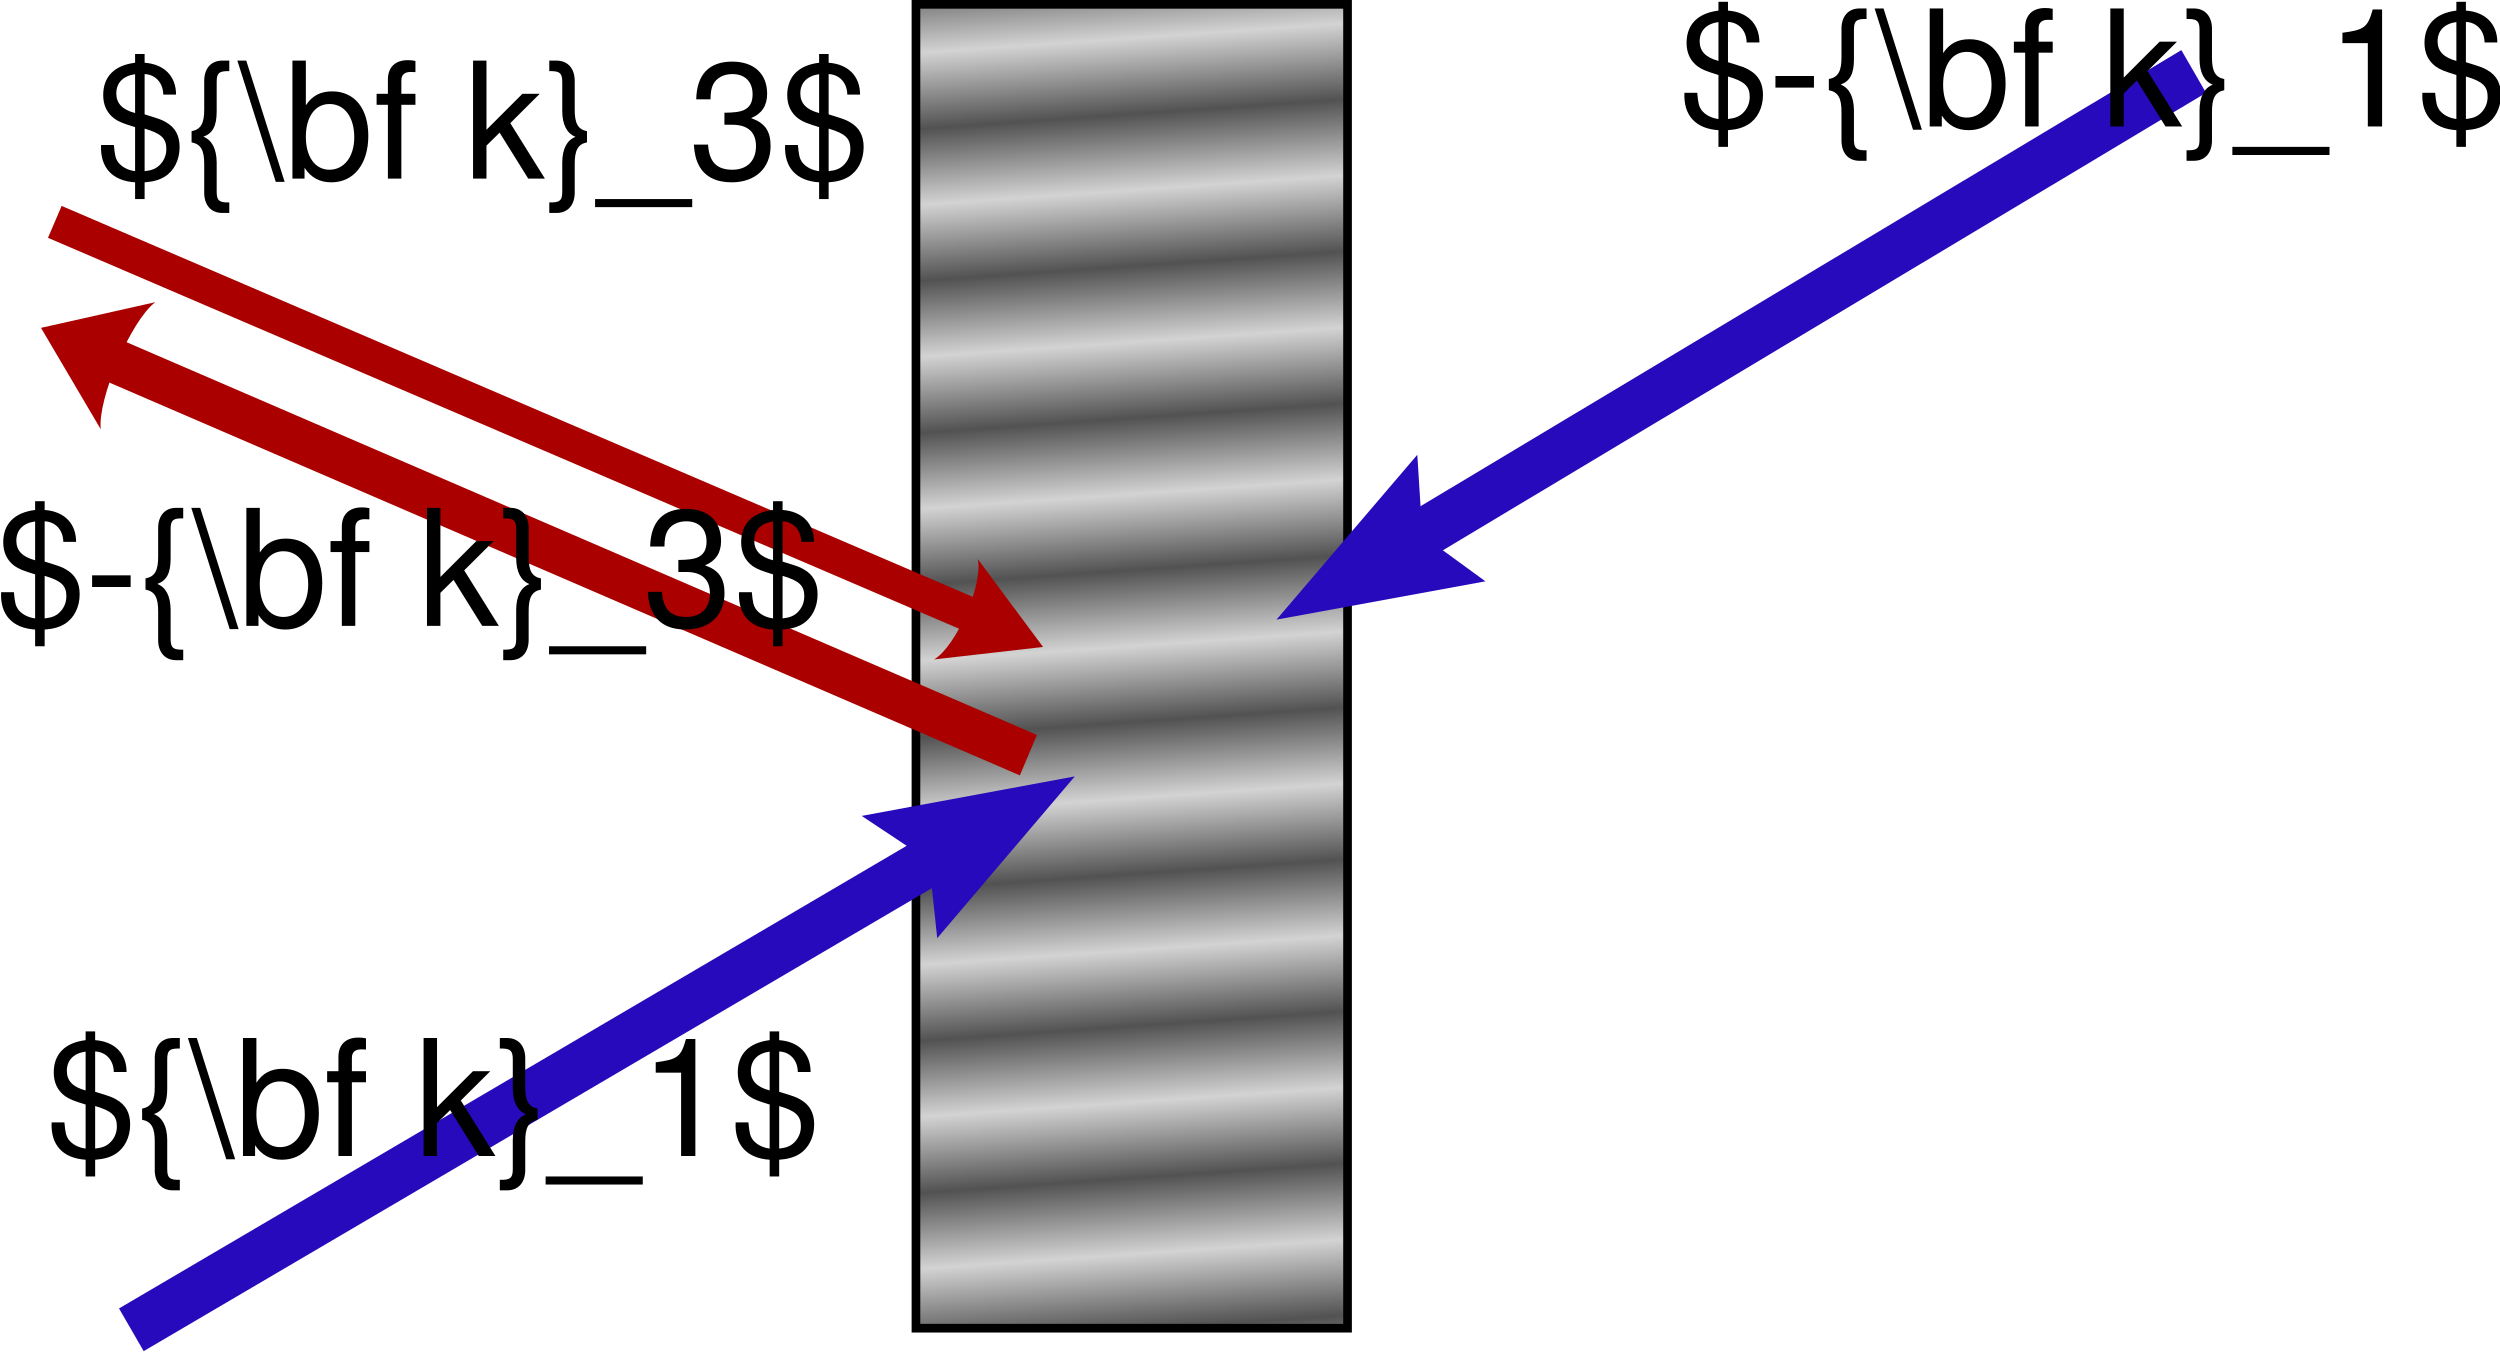
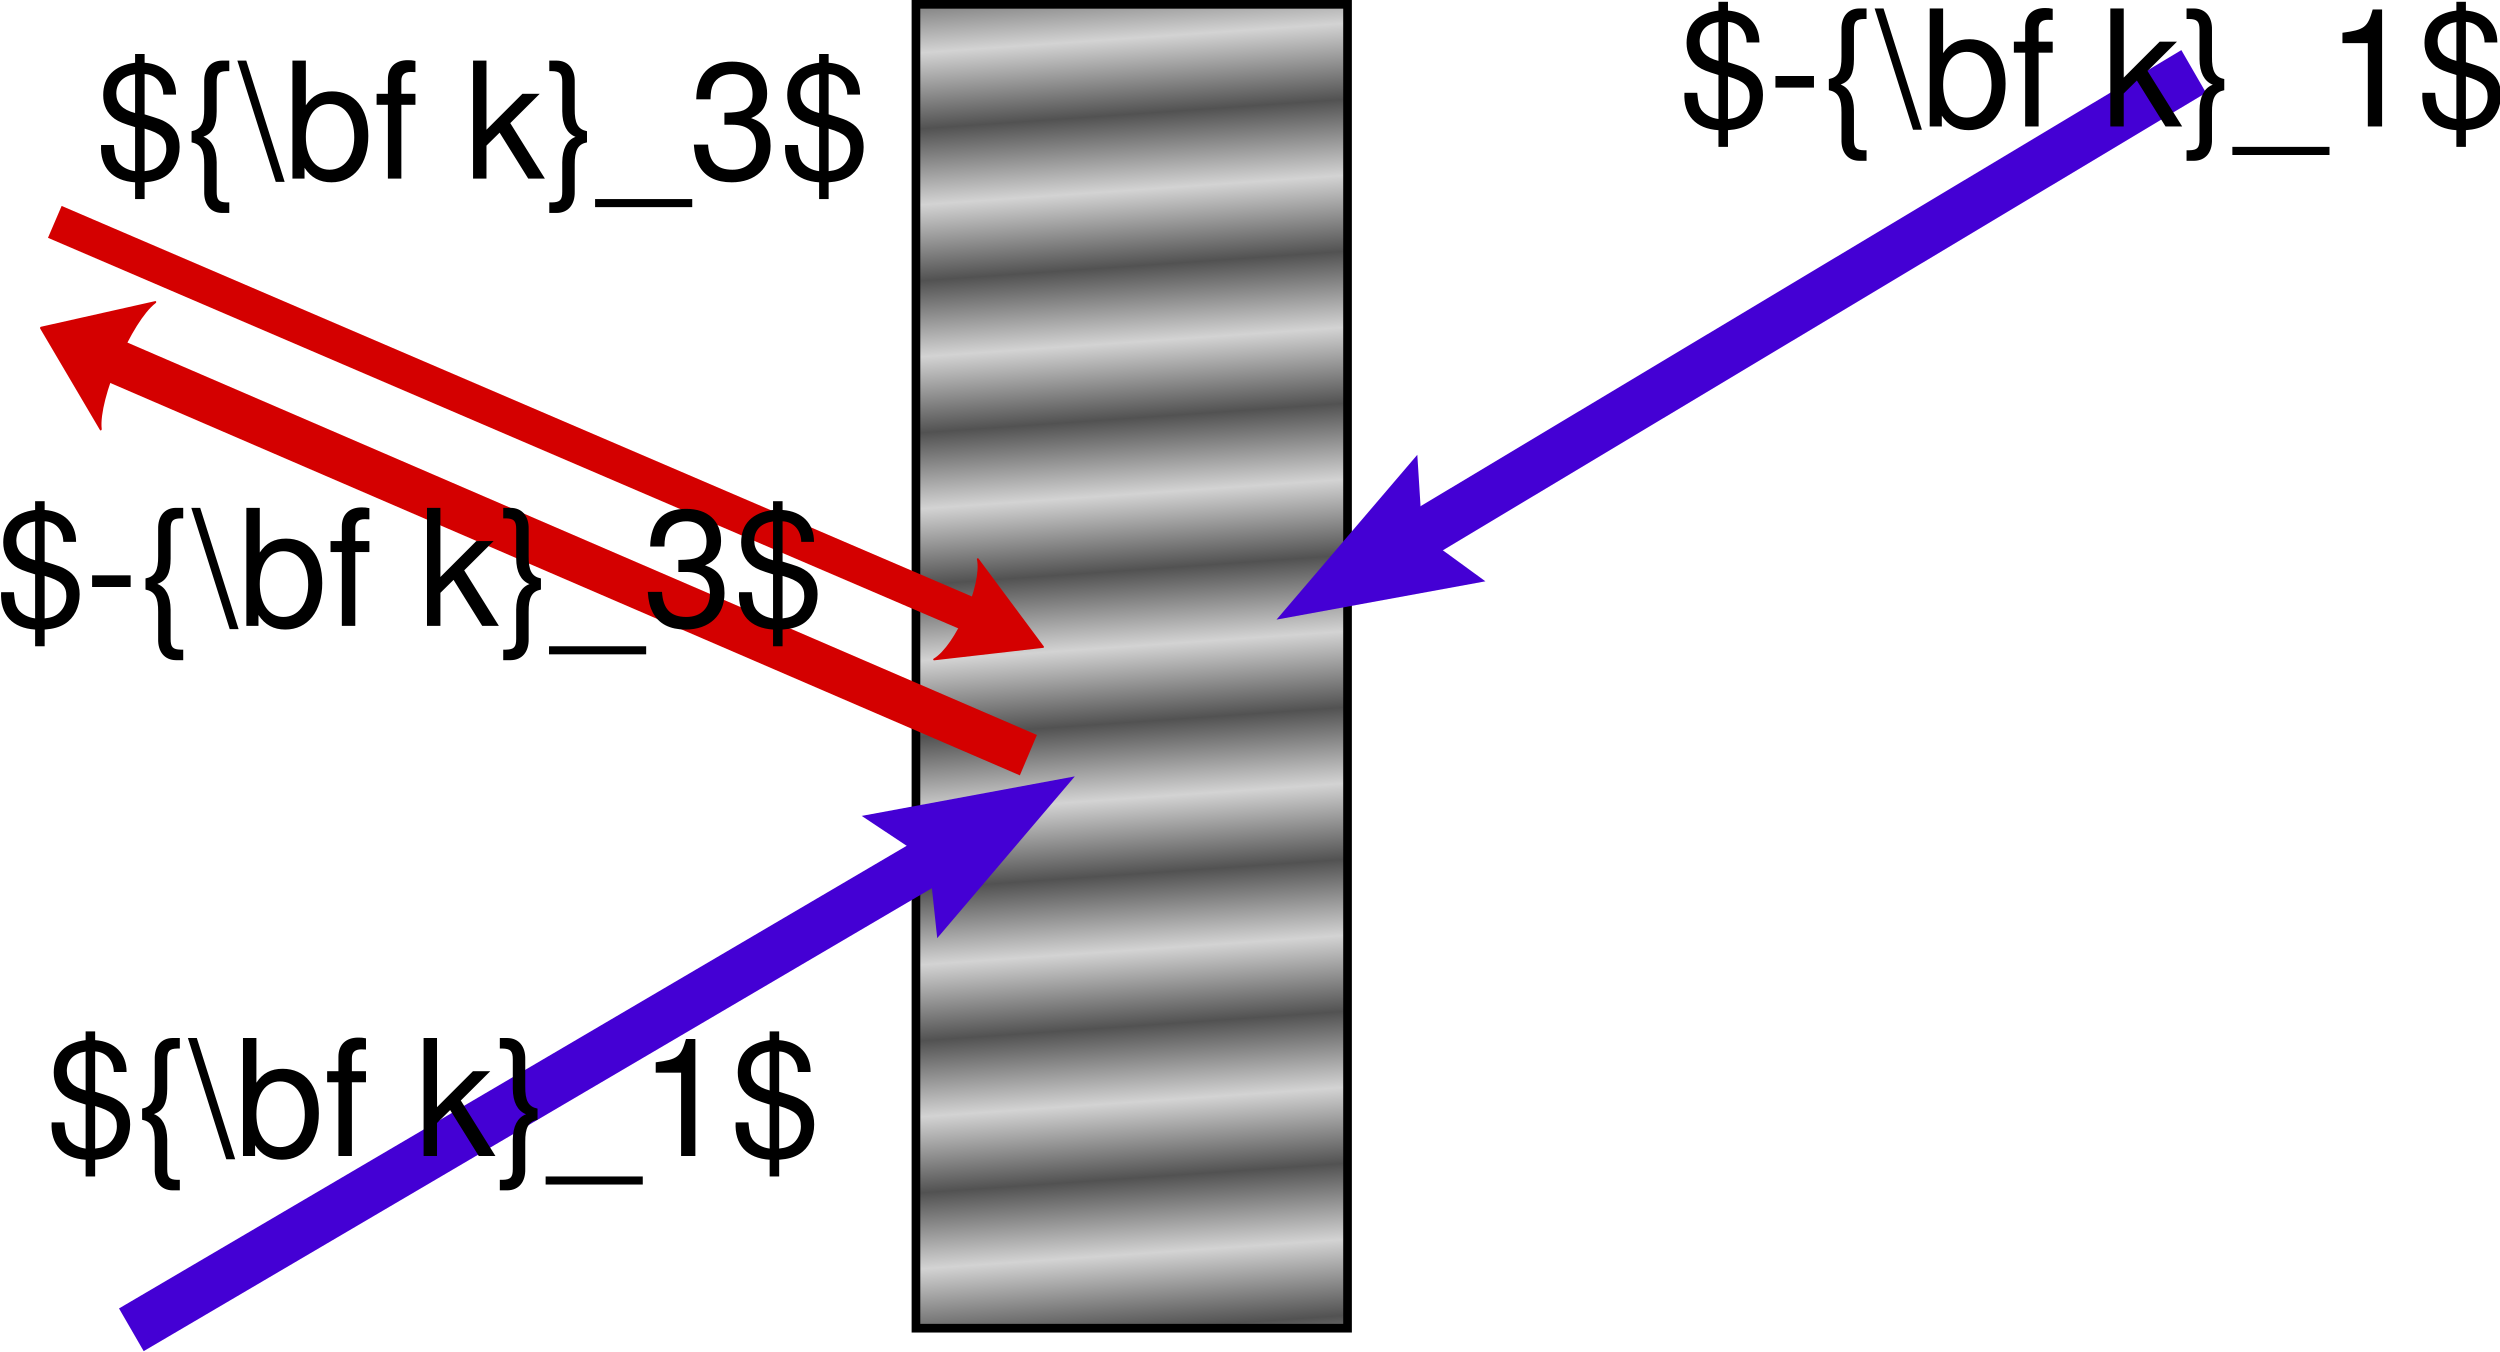
<svg xmlns="http://www.w3.org/2000/svg" xmlns:xlink="http://www.w3.org/1999/xlink" width="864.944" height="467.466" id="svg2" version="1.1">
  <defs id="defs4">
    <linearGradient id="linearGradient4067">
      <stop style="stop-color:#d3d3d3;stop-opacity:1;" offset="0" id="stop4069" />
      <stop id="stop4075" offset="1" style="stop-color:#525252;stop-opacity:1;" />
    </linearGradient>
    <marker orient="auto" refY="0" refX="0" id="Arrow1Send" style="overflow:visible">
      <path id="path3883" d="M 0,0 5,-5 -12.5,0 5,5 0,0 z" style="fill-rule:evenodd;stroke:#000000;stroke-width:1pt" transform="matrix(-0.2,0,0,-0.2,-1.2,0)" />
    </marker>
    <marker orient="auto" refY="0" refX="0" id="Arrow1Mend" style="overflow:visible">
      <path id="path3877" d="M 0,0 5,-5 -12.5,0 5,5 0,0 z" style="fill-rule:evenodd;stroke:#000000;stroke-width:1pt" transform="matrix(-0.4,0,0,-0.4,-4,0)" />
    </marker>
    <marker orient="auto" refY="0" refX="0" id="Arrow2Mend" style="overflow:visible">
      <path id="path3999" style="fill-rule:evenodd;stroke-width:0.625;stroke-linejoin:round" d="M 8.719,4.034 -2.207,0.016 8.719,-4.002 c -1.745,2.372 -1.735,5.617 -6e-7,8.035 z" transform="scale(-0.6,-0.6)" />
    </marker>
    <linearGradient xlink:href="#linearGradient4067" id="linearGradient4088" x1="-372.074" y1="-531.844" x2="-345.905" y2="-533.664" gradientUnits="userSpaceOnUse" spreadMethod="reflect" />
  </defs>
  <g id="layer1" transform="translate(-142.1061,806.1281)">
    <rect style="fill:url(#linearGradient4088);fill-opacity:1;stroke:#000000;stroke-width:3;stroke-linecap:round;stroke-linejoin:miter;stroke-miterlimit:4;stroke-opacity:1;stroke-dasharray:none;stroke-dashoffset:0" id="rect3034" width="458.025" height="149.319" x="-804.628" y="-608.324" transform="matrix(0,1,-1,0,0,0)" />
-     <g id="g3194" transform="matrix(0.9171001,0.398657,-0.398657,0.9171001,-348.3502,-983.2245)">
-       <g id="g3190">
-         <path id="path3964-8-6" d="m 914.791,25.583 -342.914,1.631 0.025,5.005 342.914,-1.631 z" style="font-size:medium;font-style:normal;font-variant:normal;font-weight:normal;font-stretch:normal;text-indent:0;text-align:start;text-decoration:none;line-height:normal;letter-spacing:normal;word-spacing:normal;text-transform:none;direction:ltr;block-progression:tb;writing-mode:lr-tb;text-anchor:start;baseline-shift:baseline;color:#000000;fill:#aa0000;fill-opacity:1;fill-rule:nonzero;stroke:#aa0000;stroke-width:7;stroke-miterlimit:4;stroke-opacity:1;stroke-dasharray:none;marker:none;visibility:visible;display:inline;overflow:visible;enable-background:accumulate;font-family:Sans;-inkscape-font-specification:Sans" />
-         <path id="path4418-8-1" style="fill:#aa0000;fill-rule:evenodd;stroke-width:0.625;stroke-linejoin:round" d="M 907.768,9.438 940.594,28.3 907.735,47.289 c 5.203,-7.141 5.273,-30.622 0.033,-37.851 z" />
+     <g id="g3194" transform="matrix(0.9171001,0.398657,-0.398657,0.9171001,-348.3502,-983.2245)" style="stroke:#d40000;stroke-opacity:1;fill:#d40000;fill-opacity:1">
+       <g id="g3190" style="stroke:#d40000;stroke-opacity:1;fill:#d40000;fill-opacity:1">
+         <path id="path3964-8-6" d="m 914.791,25.583 -342.914,1.631 0.025,5.005 342.914,-1.631 z" style="font-size:medium;font-style:normal;font-variant:normal;font-weight:normal;font-stretch:normal;text-indent:0;text-align:start;text-decoration:none;line-height:normal;letter-spacing:normal;word-spacing:normal;text-transform:none;direction:ltr;block-progression:tb;writing-mode:lr-tb;text-anchor:start;baseline-shift:baseline;color:#000000;fill:#d40000;fill-opacity:1;fill-rule:nonzero;stroke:#d40000;stroke-width:7;stroke-miterlimit:4;stroke-opacity:1;stroke-dasharray:none;marker:none;visibility:visible;display:inline;overflow:visible;enable-background:accumulate;font-family:Sans;-inkscape-font-specification:Sans" />
+         <path id="path4418-8-1" style="fill:#d40000;fill-rule:evenodd;stroke-width:0.625;stroke-linejoin:round;stroke:#d40000;stroke-opacity:1;fill-opacity:1" d="M 907.768,9.438 940.594,28.3 907.735,47.289 c 5.203,-7.141 5.273,-30.622 0.033,-37.851 z" />
      </g>
    </g>
    <text xml:space="preserve" style="font-size:144px;font-style:normal;font-variant:normal;font-weight:normal;font-stretch:normal;line-height:125%;letter-spacing:0px;word-spacing:0px;fill:#000000;fill-opacity:1;stroke:none;font-family:Nimbus Sans L;-inkscape-font-specification:Sans" x="772.325" y="384.714" id="text3921" transform="translate(-104.3827,-603.4752)">
      <tspan id="tspan3923" x="772.325" y="384.714" />
    </text>
-     <g id="g3117" transform="matrix(0.8660254,-0.5,0.5,0.8660254,-213.1511,222.8382)">
-       <g transform="matrix(0.6998176,0,0,0.5122035,354.082,-272.9185)" id="g4506">
-         <g id="g4498">
-           <path style="font-size:medium;font-style:normal;font-variant:normal;font-weight:normal;font-stretch:normal;text-indent:0;text-align:start;text-decoration:none;line-height:normal;letter-spacing:normal;word-spacing:normal;text-transform:none;direction:ltr;block-progression:tb;writing-mode:lr-tb;text-anchor:start;baseline-shift:baseline;color:#000000;fill:#260abb;fill-opacity:1;fill-rule:nonzero;stroke:none;stroke-width:33.311;marker:none;visibility:visible;display:inline;overflow:visible;enable-background:accumulate;font-family:Sans;-inkscape-font-specification:Sans" d="m 396.356,-54.54 0,33.312 497.457,-5.085 0,-33.312 z" id="path3860" />
-           <path style="fill:#260abb;fill-opacity:1;fill-rule:evenodd;stroke:none" d="M 853.831,-42.967 838.197,5.194 937.11,-42.967 836.076,-91.834 z" id="path4504" />
+     <g id="g3117" transform="matrix(0.8660254,-0.5,0.5,0.8660254,-213.1511,222.8382)" style="fill:#4400d4;fill-opacity:1">
+       <g transform="matrix(0.6998176,0,0,0.5122035,354.082,-272.9185)" id="g4506" style="fill:#4400d4;fill-opacity:1">
+         <g id="g4498" style="fill:#4400d4;fill-opacity:1">
+           <path style="font-size:medium;font-style:normal;font-variant:normal;font-weight:normal;font-stretch:normal;text-indent:0;text-align:start;text-decoration:none;line-height:normal;letter-spacing:normal;word-spacing:normal;text-transform:none;direction:ltr;block-progression:tb;writing-mode:lr-tb;text-anchor:start;baseline-shift:baseline;color:#000000;fill:#4400d4;fill-opacity:1;fill-rule:nonzero;stroke:none;stroke-width:33.311;marker:none;visibility:visible;display:inline;overflow:visible;enable-background:accumulate;font-family:Sans;-inkscape-font-specification:Sans" d="m 396.356,-54.54 0,33.312 497.457,-5.085 0,-33.312 z" id="path3860" />
+           <path style="fill:#4400d4;fill-opacity:1;fill-rule:evenodd;stroke:none" d="M 853.831,-42.967 838.197,5.194 937.11,-42.967 836.076,-91.834 z" id="path4504" />
        </g>
      </g>
    </g>
-     <g transform="matrix(-0.8660254,0.5,0.5,0.8660254,1605.797,-841.2857)" id="g3117-3">
-       <g transform="matrix(0.6998176,0,0,0.5122035,354.082,-272.9185)" id="g4506-6">
-         <g id="g4498-7">
-           <path style="font-size:medium;font-style:normal;font-variant:normal;font-weight:normal;font-stretch:normal;text-indent:0;text-align:start;text-decoration:none;line-height:normal;letter-spacing:normal;word-spacing:normal;text-transform:none;direction:ltr;block-progression:tb;writing-mode:lr-tb;text-anchor:start;baseline-shift:baseline;color:#000000;fill:#260abb;fill-opacity:1;fill-rule:nonzero;stroke:none;stroke-width:33.311;marker:none;visibility:visible;display:inline;overflow:visible;enable-background:accumulate;font-family:Sans;-inkscape-font-specification:Sans" d="m 408.92,-70.517 0,33.312 484.892,10.892 0,-33.312 z" id="path3860-5" />
-           <path style="fill:#260abb;fill-opacity:1;fill-rule:evenodd;stroke:none" d="M 853.831,-42.967 838.197,5.194 937.11,-42.967 836.076,-91.834 z" id="path4504-3" />
+     <g transform="matrix(-0.8660254,0.5,0.5,0.8660254,1605.797,-841.2857)" id="g3117-3" style="fill:#4400d4;fill-opacity:1">
+       <g transform="matrix(0.6998176,0,0,0.5122035,354.082,-272.9185)" id="g4506-6" style="fill:#4400d4;fill-opacity:1">
+         <g id="g4498-7" style="fill:#4400d4;fill-opacity:1">
+           <path style="font-size:medium;font-style:normal;font-variant:normal;font-weight:normal;font-stretch:normal;text-indent:0;text-align:start;text-decoration:none;line-height:normal;letter-spacing:normal;word-spacing:normal;text-transform:none;direction:ltr;block-progression:tb;writing-mode:lr-tb;text-anchor:start;baseline-shift:baseline;color:#000000;fill:#4400d4;fill-opacity:1;fill-rule:nonzero;stroke:none;stroke-width:33.311;marker:none;visibility:visible;display:inline;overflow:visible;enable-background:accumulate;font-family:Sans;-inkscape-font-specification:Sans" d="m 408.92,-70.517 0,33.312 484.892,10.892 0,-33.312 z" id="path3860-5" />
+           <path style="fill:#4400d4;fill-opacity:1;fill-rule:evenodd;stroke:none" d="M 853.831,-42.967 838.197,5.194 937.11,-42.967 836.076,-91.834 z" id="path4504-3" />
        </g>
      </g>
    </g>
    <text xml:space="preserve" style="font-size:56px;font-style:normal;font-variant:normal;font-weight:normal;font-stretch:normal;line-height:125%;letter-spacing:0px;word-spacing:0px;fill:#000000;fill-opacity:1;stroke:none;font-family:Nimbus Sans L;-inkscape-font-specification:Sans" x="157.73" y="-406.169" id="text3165">
      <tspan id="tspan3167" x="157.73" y="-406.169">${\bf k}_1$</tspan>
    </text>
    <text xml:space="preserve" style="font-size:56px;font-style:normal;font-variant:normal;font-weight:normal;font-stretch:normal;line-height:125%;letter-spacing:0px;word-spacing:0px;fill:#000000;fill-opacity:1;stroke:none;font-family:Nimbus Sans L;-inkscape-font-specification:Sans" x="722.651" y="-762.371" id="text3165-5">
      <tspan id="tspan3167-6" x="722.651" y="-762.371">$-{\bf k}_1$</tspan>
    </text>
-     <g id="g3194-2" transform="matrix(-0.9159046,-0.4016724,0.4972731,-1.162594,1003.71,-281.9886)">
-       <g id="g3190-9">
-         <g id="g3226">
-           <path style="font-size:medium;font-style:normal;font-variant:normal;font-weight:normal;font-stretch:normal;text-indent:0;text-align:start;text-decoration:none;line-height:normal;letter-spacing:normal;word-spacing:normal;text-transform:none;direction:ltr;block-progression:tb;writing-mode:lr-tb;text-anchor:start;baseline-shift:baseline;color:#000000;fill:#aa0000;fill-opacity:1;fill-rule:nonzero;stroke:#aa0000;stroke-width:7;stroke-miterlimit:4;stroke-opacity:1;stroke-dasharray:none;marker:none;visibility:visible;display:inline;overflow:visible;enable-background:accumulate;font-family:Sans;-inkscape-font-specification:Sans" d="m 914.791,25.583 -342.914,1.631 0.025,5.005 342.914,-1.631 z" id="path3964-8-6-1" />
+     <g id="g3194-2" transform="matrix(-0.9159046,-0.4016724,0.4972731,-1.162594,1003.71,-281.9886)" style="stroke:#d40000;stroke-opacity:1;fill:#d40000;fill-opacity:1">
+       <g id="g3190-9" style="stroke:#d40000;stroke-opacity:1;fill:#d40000;fill-opacity:1">
+         <g id="g3226" style="stroke:#d40000;stroke-opacity:1;fill:#d40000;fill-opacity:1">
+           <path style="font-size:medium;font-style:normal;font-variant:normal;font-weight:normal;font-stretch:normal;text-indent:0;text-align:start;text-decoration:none;line-height:normal;letter-spacing:normal;word-spacing:normal;text-transform:none;direction:ltr;block-progression:tb;writing-mode:lr-tb;text-anchor:start;baseline-shift:baseline;color:#000000;fill:#d40000;fill-opacity:1;fill-rule:nonzero;stroke:#d40000;stroke-width:7;stroke-miterlimit:4;stroke-opacity:1;stroke-dasharray:none;marker:none;visibility:visible;display:inline;overflow:visible;enable-background:accumulate;font-family:Sans;-inkscape-font-specification:Sans" d="m 914.791,25.583 -342.914,1.631 0.025,5.005 342.914,-1.631 z" id="path3964-8-6-1" />
        </g>
-         <path id="path4418-8-1-2" style="fill:#aa0000;fill-rule:evenodd;stroke-width:0.625;stroke-linejoin:round" d="M 907.768,9.438 940.594,28.3 907.735,47.289 c 5.203,-7.141 5.273,-30.622 0.033,-37.851 z" />
+         <path id="path4418-8-1-2" style="fill:#d40000;fill-rule:evenodd;stroke-width:0.625;stroke-linejoin:round;stroke:#d40000;stroke-opacity:1;fill-opacity:1" d="M 907.768,9.438 940.594,28.3 907.735,47.289 c 5.203,-7.141 5.273,-30.622 0.033,-37.851 z" />
      </g>
    </g>
    <text xml:space="preserve" style="font-size:56px;font-style:normal;font-variant:normal;font-weight:normal;font-stretch:normal;line-height:125%;letter-spacing:0px;word-spacing:0px;fill:#000000;fill-opacity:1;stroke:none;font-family:Nimbus Sans L;-inkscape-font-specification:Sans" x="174.845" y="-744.33" id="text3165-7">
      <tspan id="tspan3167-0" x="174.845" y="-744.33">${\bf k}_3$</tspan>
    </text>
    <text xml:space="preserve" style="font-size:56px;font-style:normal;font-variant:normal;font-weight:normal;font-stretch:normal;line-height:125%;letter-spacing:0px;word-spacing:0px;fill:#000000;fill-opacity:1;stroke:none;font-family:Nimbus Sans L;-inkscape-font-specification:Sans" x="140.258" y="-589.597" id="text3165-7-9">
      <tspan id="tspan3167-0-3" x="140.258" y="-589.597">$-{\bf k}_3$</tspan>
    </text>
  </g>
</svg>
